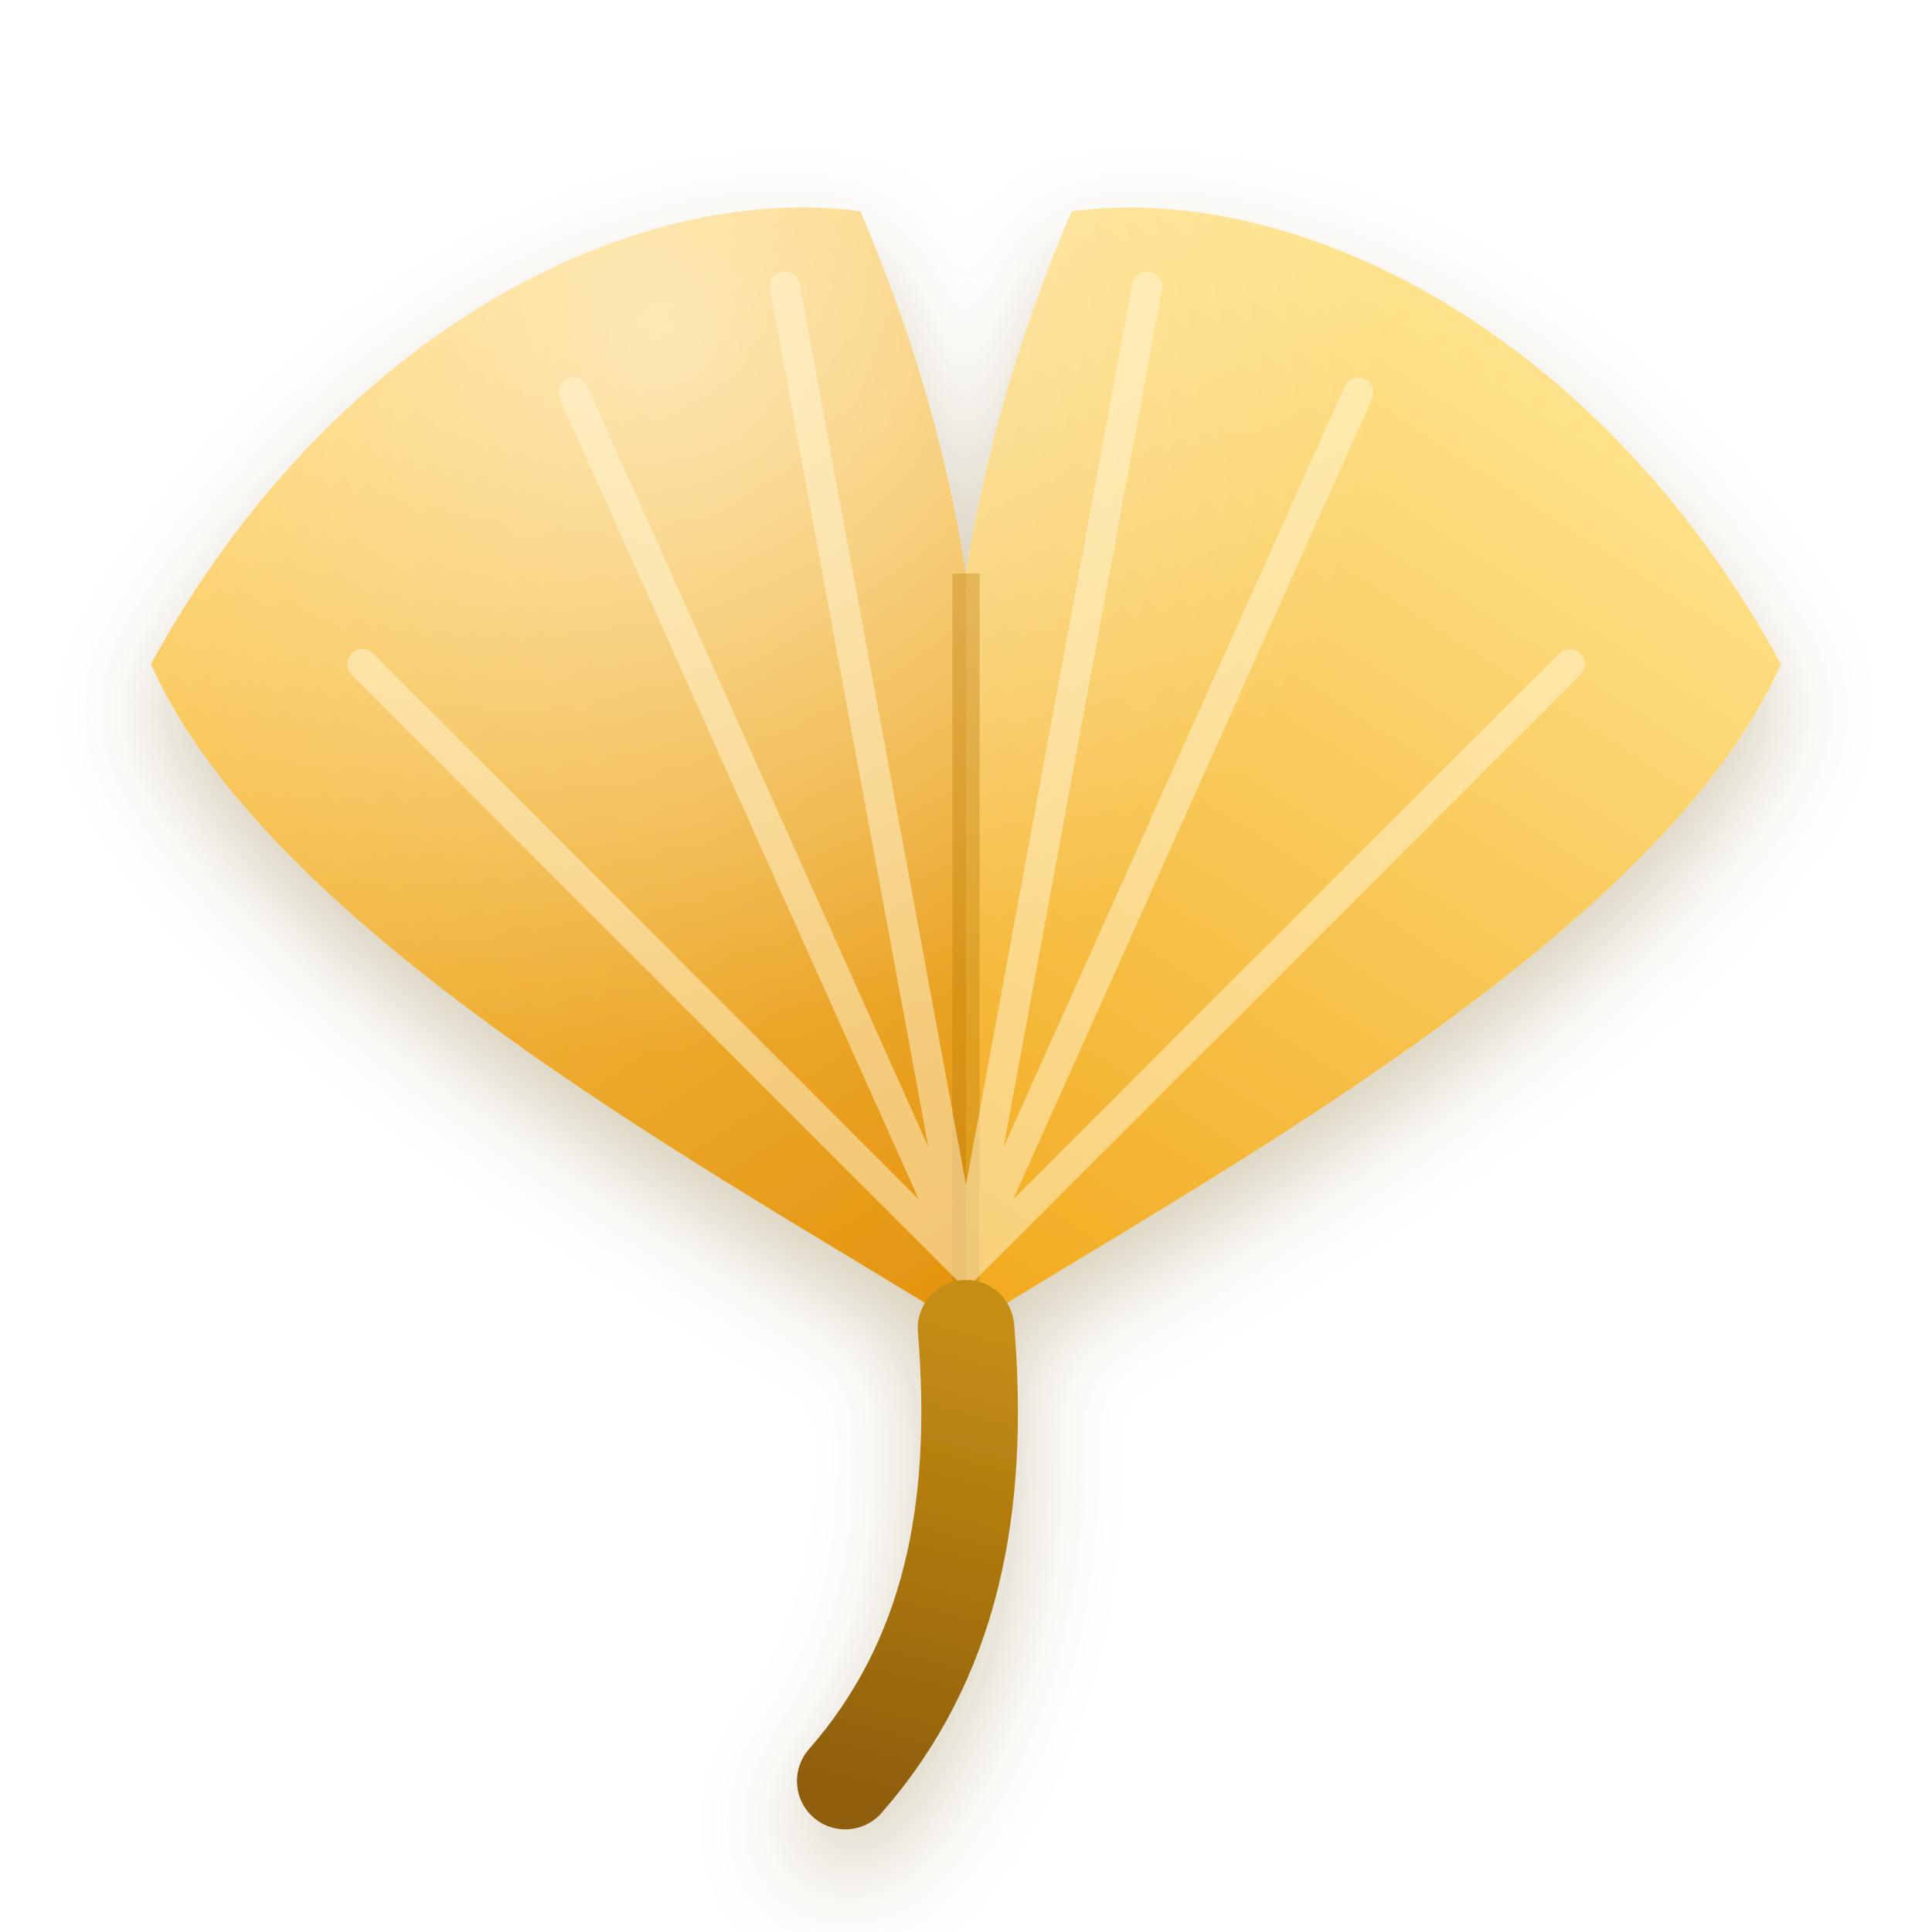
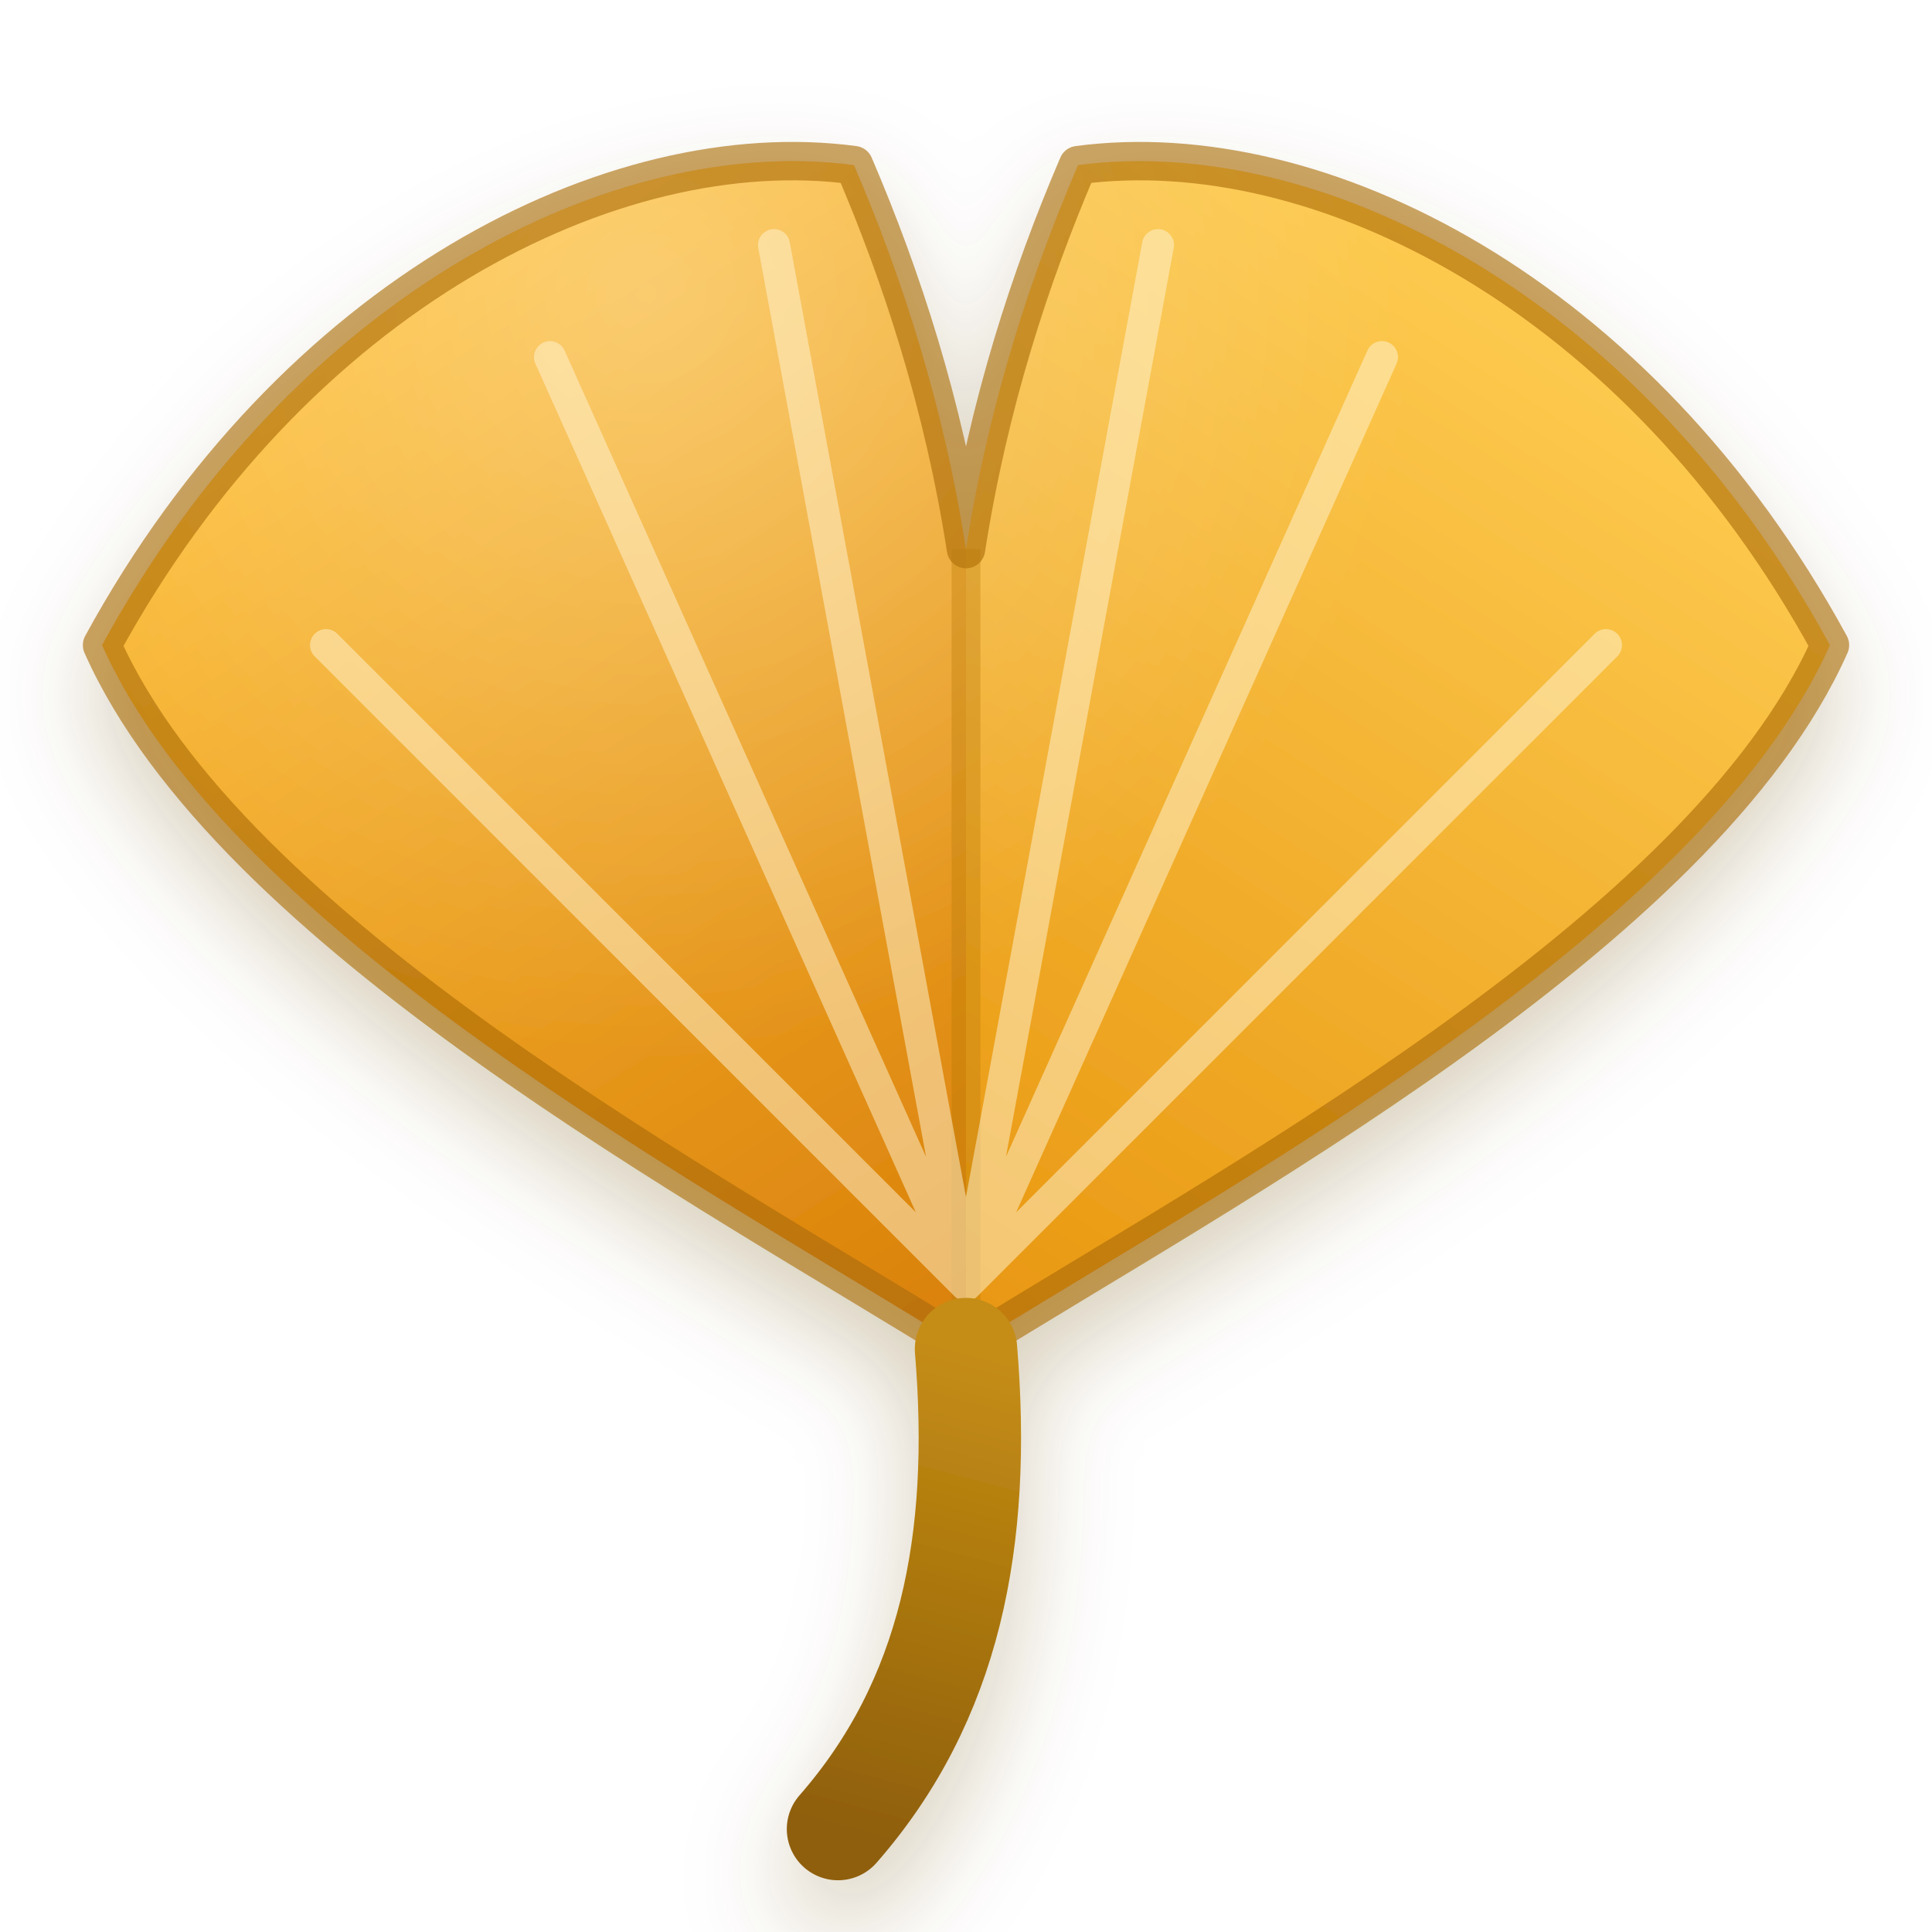
<svg xmlns="http://www.w3.org/2000/svg" width="256" height="256" viewBox="0 0 64 64">
  <defs>
    <linearGradient id="leafL" x1="10" y1="10" x2="32" y2="44" gradientUnits="userSpaceOnUse">
-       <stop offset="0" stop-color="#ffd66b" />
-       <stop offset="1" stop-color="#e3920c" />
+       <stop offset="0" stop-color="#ffc23a" />
+       <stop offset="1" stop-color="#d9800a" />
    </linearGradient>
    <linearGradient id="leafR" x1="54" y1="10" x2="32" y2="44" gradientUnits="userSpaceOnUse">
-       <stop offset="0" stop-color="#ffe896" />
-       <stop offset="1" stop-color="#f2a91c" />
+       <stop offset="0" stop-color="#ffcf55" />
+       <stop offset="1" stop-color="#e8960f" />
    </linearGradient>
    <linearGradient id="stem" x1="32" y1="44" x2="28" y2="59" gradientUnits="userSpaceOnUse">
      <stop offset="0" stop-color="#c58d14" />
      <stop offset="1" stop-color="#8f5f0a" />
    </linearGradient>
    <radialGradient id="shine" cx="22" cy="11" r="24" gradientUnits="userSpaceOnUse">
-       <stop offset="0" stop-color="#fff" stop-opacity=".55" />
+       <stop offset="0" stop-color="#fff" stop-opacity=".3" />
      <stop offset="1" stop-color="#fff" stop-opacity="0" />
    </radialGradient>
    <filter id="shadow" x="-20%" y="-20%" width="140%" height="150%">
      <feDropShadow dx="0" dy="1.5" stdDeviation="1.6" flood-color="#6b4a06" flood-opacity=".28" />
    </filter>
  </defs>
-   <g filter="url(#shadow)">
+   <g transform="translate(32 32.5) scale(1.06) translate(-32 -32.5)" filter="url(#shadow)">
    <path d="M32 44C24 39 9 31 5 22C11 11 21 6 28.5 7C30 10.5 31.3 14.5 32 19Z" fill="url(#leafL)" />
    <path d="M32 44C40 39 55 31 59 22C53 11 43 6 35.5 7C34 10.5 32.7 14.5 32 19Z" fill="url(#leafR)" />
    <path d="M32 44C24 39 9 31 5 22C11 11 21 6 28.5 7C30 10.5 31.3 14.5 32 19C32.7 14.5 34 10.5 35.5 7C43 6 53 11 59 22C55 31 40 39 32 44Z" fill="url(#shine)" />
+     <path d="M32 44C24 39 9 31 5 22C11 11 21 6 28.5 7C30 10.5 31.3 14.5 32 19C32.7 14.5 34 10.5 35.5 7C43 6 53 11 59 22C55 31 40 39 32 44Z" fill="none" stroke="#a86a06" stroke-opacity=".6" stroke-width="1.2" stroke-linejoin="round" />
    <path d="M32 19V44" stroke="#b87a08" stroke-opacity=".35" stroke-width=".9" />
    <path d="M32 42L12 22M32 42L19 13M32 42L26 9.5M32 42L38 9.5M32 42L45 13M32 42L52 22" stroke="#fff6d6" stroke-opacity=".5" stroke-width="1" stroke-linecap="round" />
    <path d="M32 44C32.5 50 31.5 55 28 59" fill="none" stroke="url(#stem)" stroke-width="3.2" stroke-linecap="round" />
  </g>
</svg>
